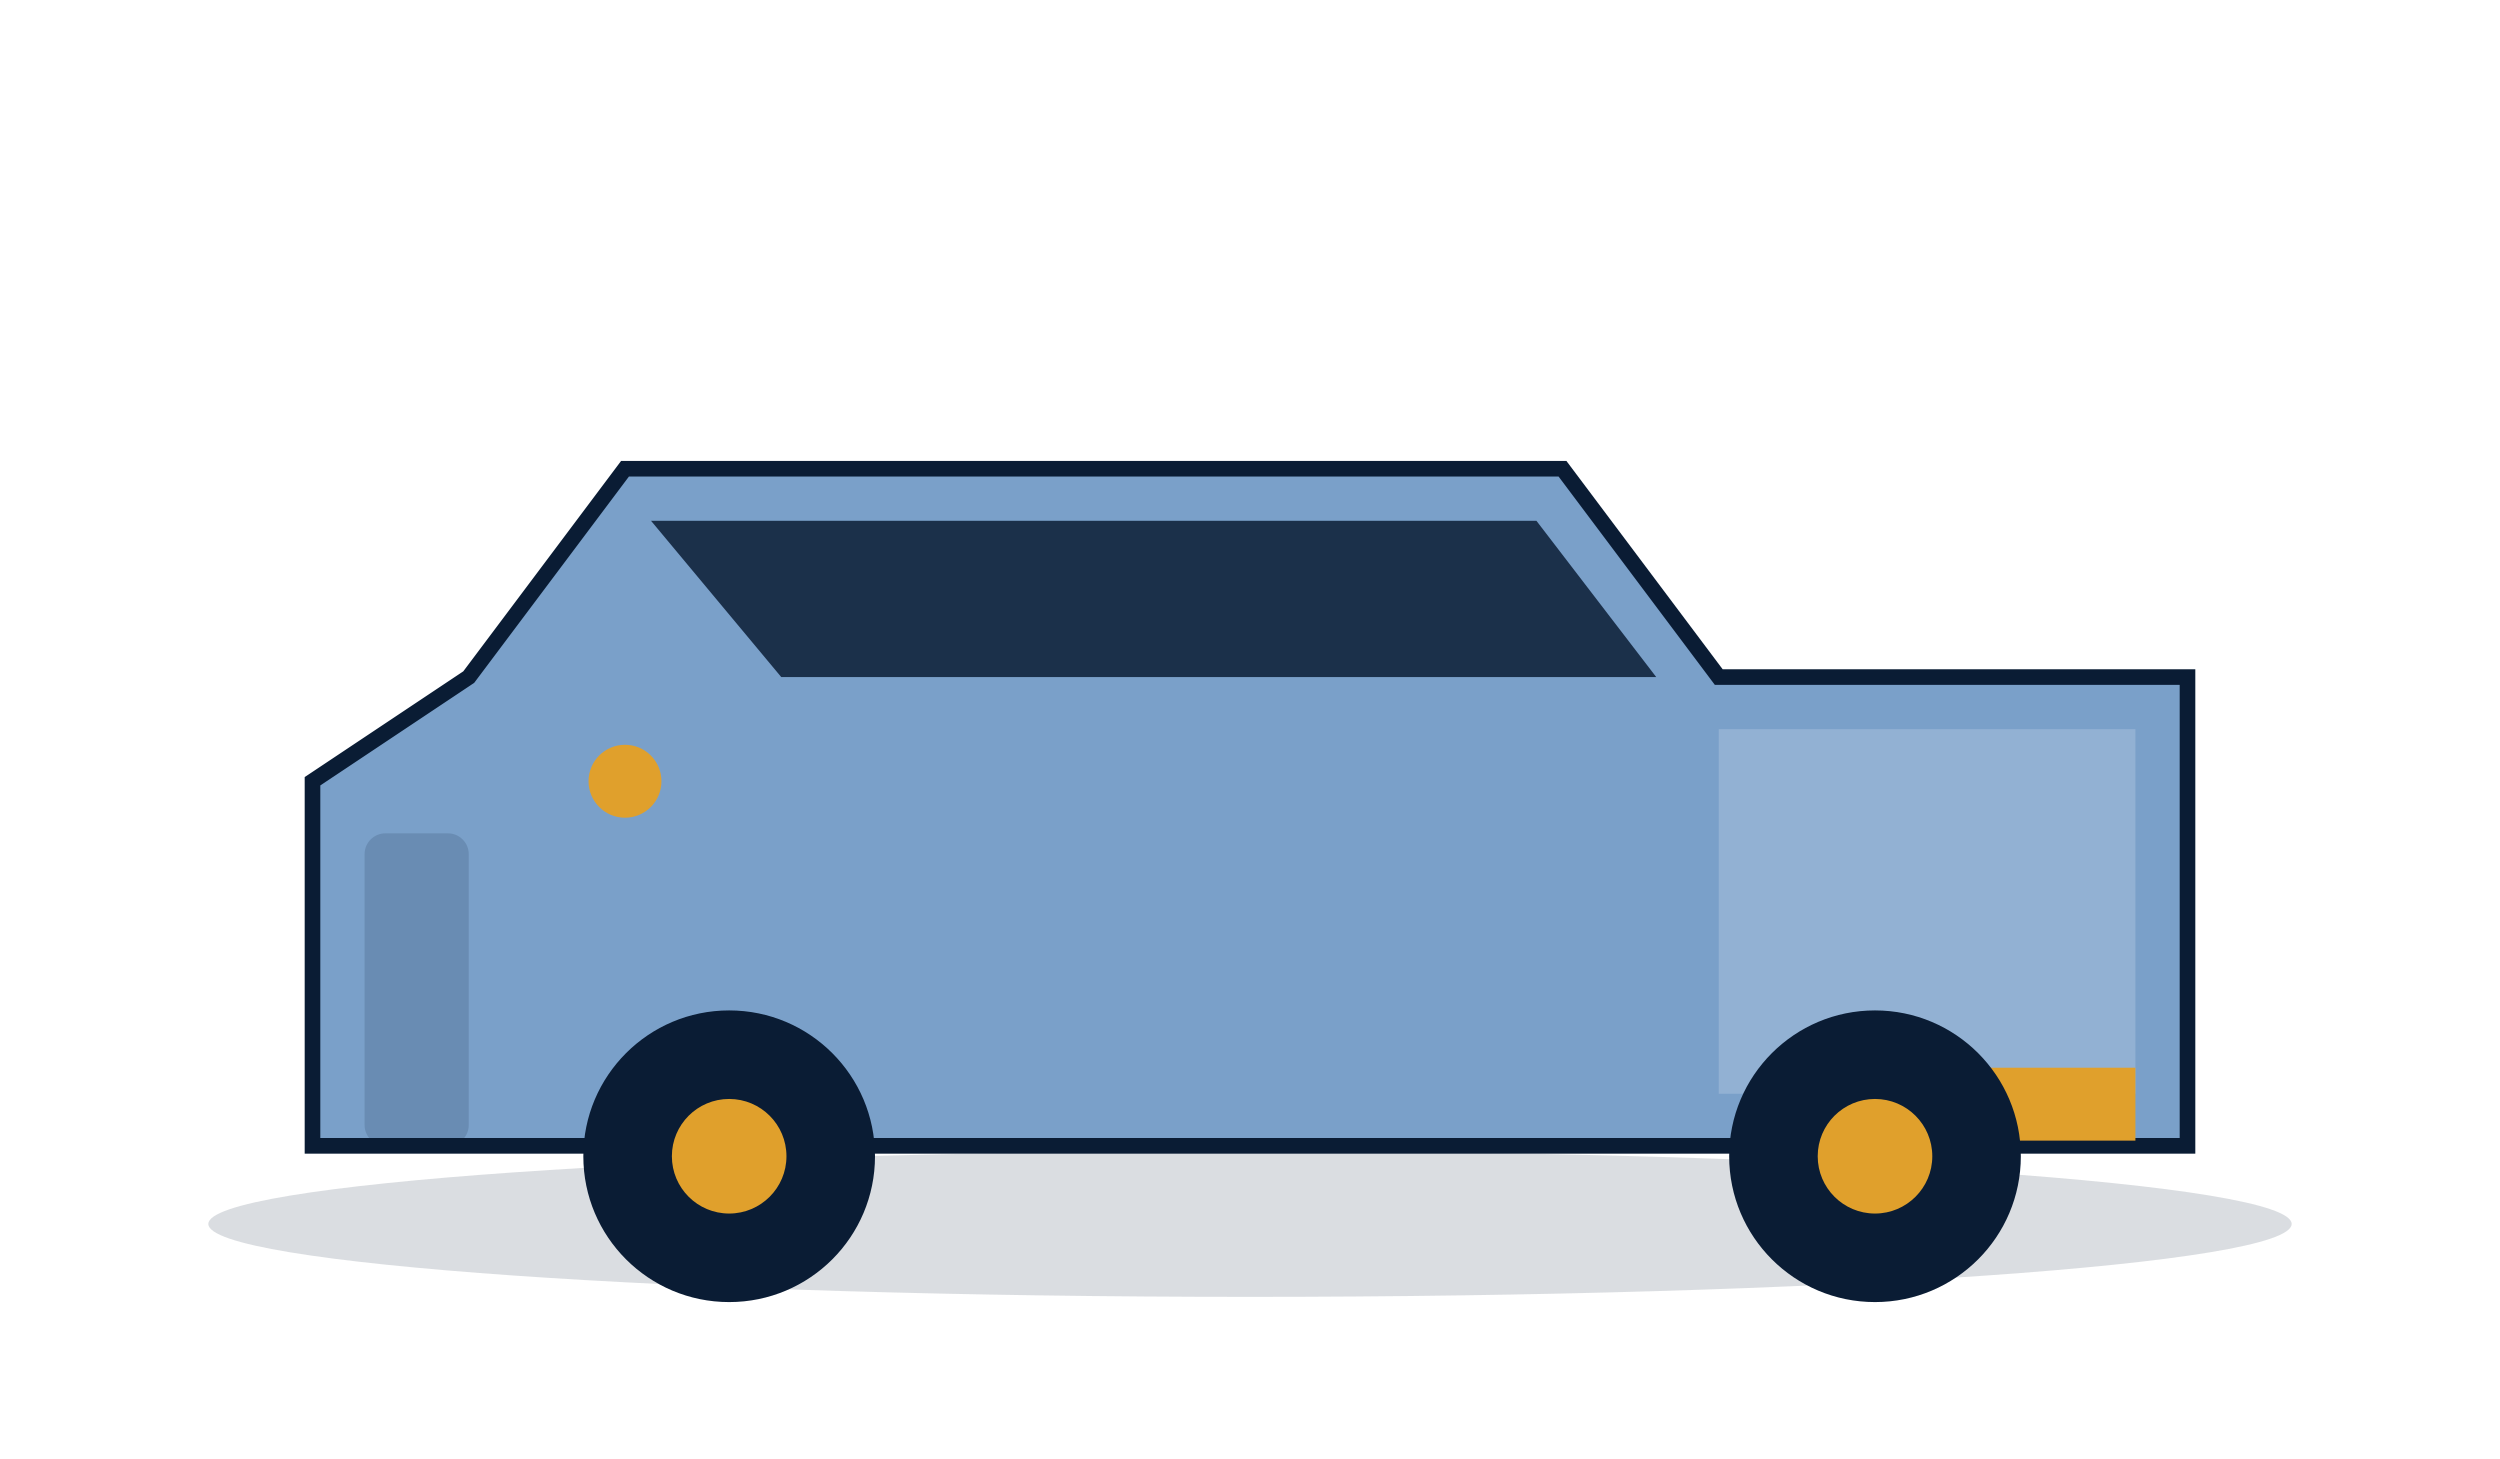
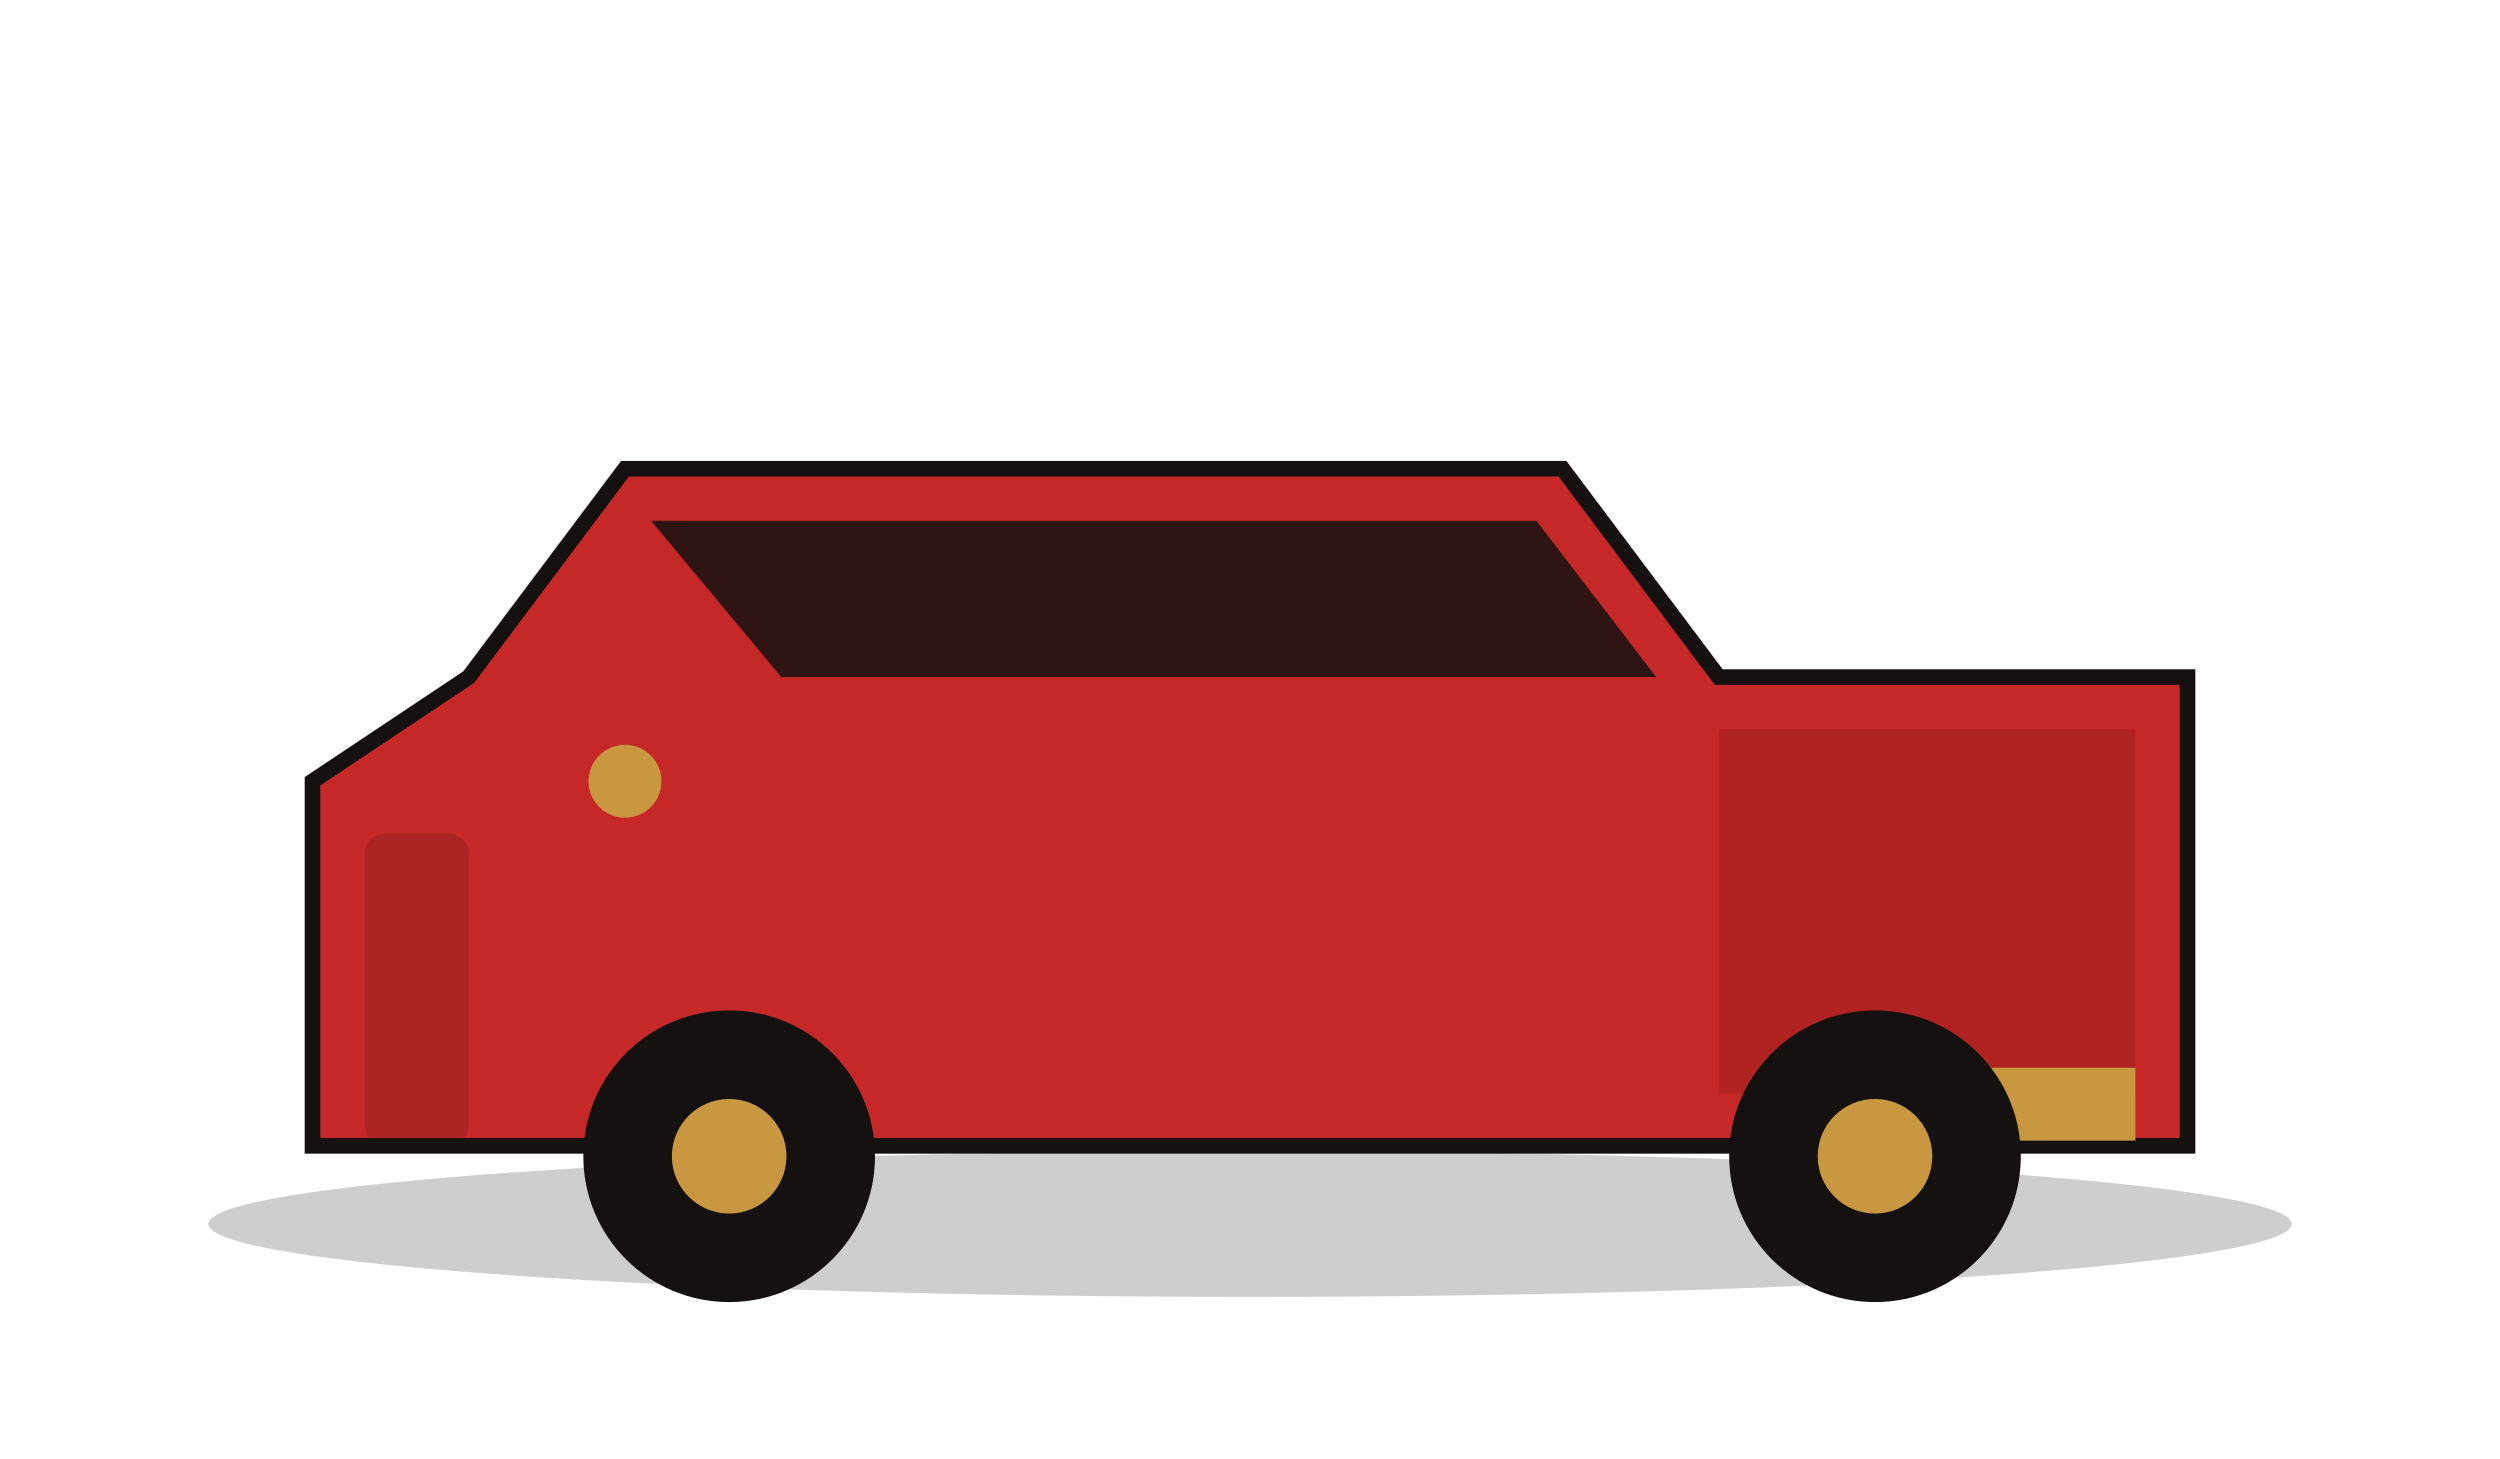
<svg xmlns="http://www.w3.org/2000/svg" width="480" height="280" viewBox="0 0 480 280">
-   <ellipse cx="240" cy="235" rx="200" ry="14" fill="#0a1c34" opacity="0.15" />
-   <path d="M60 150 L60 220 L420 220 L420 130 L330 130 L300 90 L120 90 L90 130 Z" fill="#7aa0c9" stroke="#0a1c34" stroke-width="3" />
-   <path d="M125 100 L295 100 L318 130 L150 130 Z" fill="#0a1c34" opacity="0.85" />
-   <rect x="330" y="140" width="80" height="70" fill="#a9c1de" opacity="0.5" />
-   <rect x="70" y="160" width="20" height="60" rx="4" fill="#0a1c34" opacity="0.15" />
-   <circle cx="120" cy="150" r="7" fill="#e0a02c" />
-   <rect x="380" y="205" width="30" height="14" fill="#e0a02c" />
-   <g fill="#0a1c34">
+   <ellipse cx="240" cy="235" rx="200" ry="14" fill="#0a0908" opacity="0.2" />
+   <path d="M60 150 L60 220 L420 220 L420 130 L330 130 L300 90 L120 90 L90 130 Z" fill="#c62828" stroke="#141110" stroke-width="3" />
+   <path d="M125 100 L295 100 L318 130 L150 130 Z" fill="#141110" opacity="0.85" />
+   <rect x="330" y="140" width="80" height="70" fill="#9c1c1c" opacity="0.5" />
+   <rect x="70" y="160" width="20" height="60" rx="4" fill="#141110" opacity="0.15" />
+   <circle cx="120" cy="150" r="7" fill="#c9973f" />
+   <rect x="380" y="205" width="30" height="14" fill="#c9973f" />
+   <g fill="#141110">
    <circle cx="140" cy="222" r="28" />
    <circle cx="360" cy="222" r="28" />
  </g>
-   <g fill="#e0a02c">
+   <g fill="#c9973f">
    <circle cx="140" cy="222" r="11" />
    <circle cx="360" cy="222" r="11" />
  </g>
</svg>
